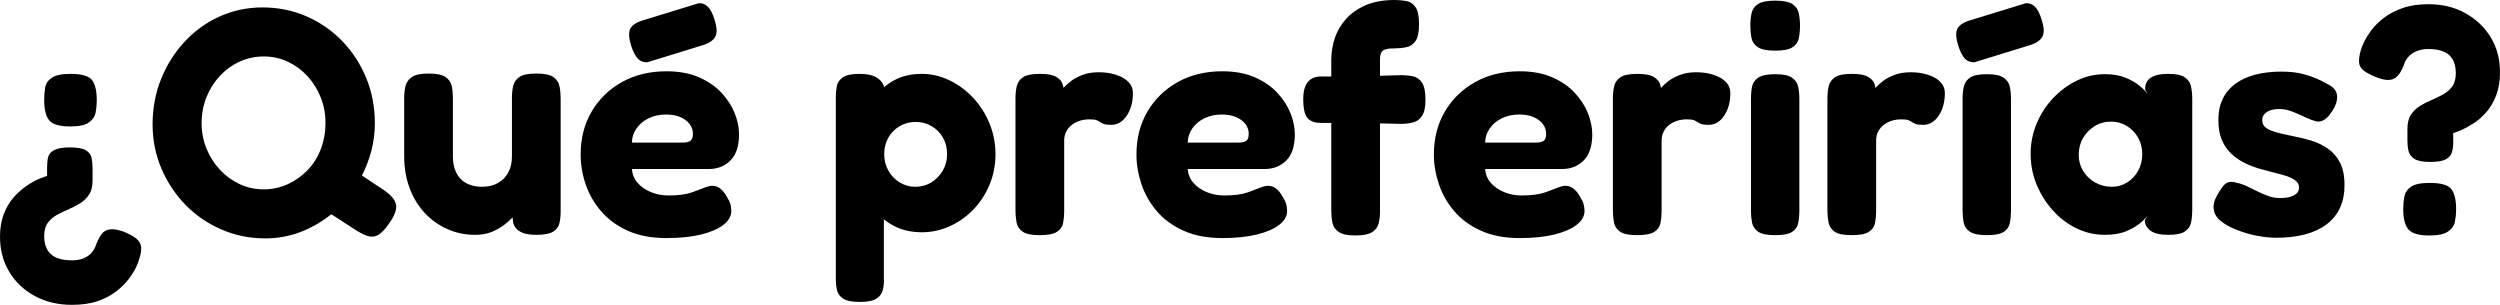
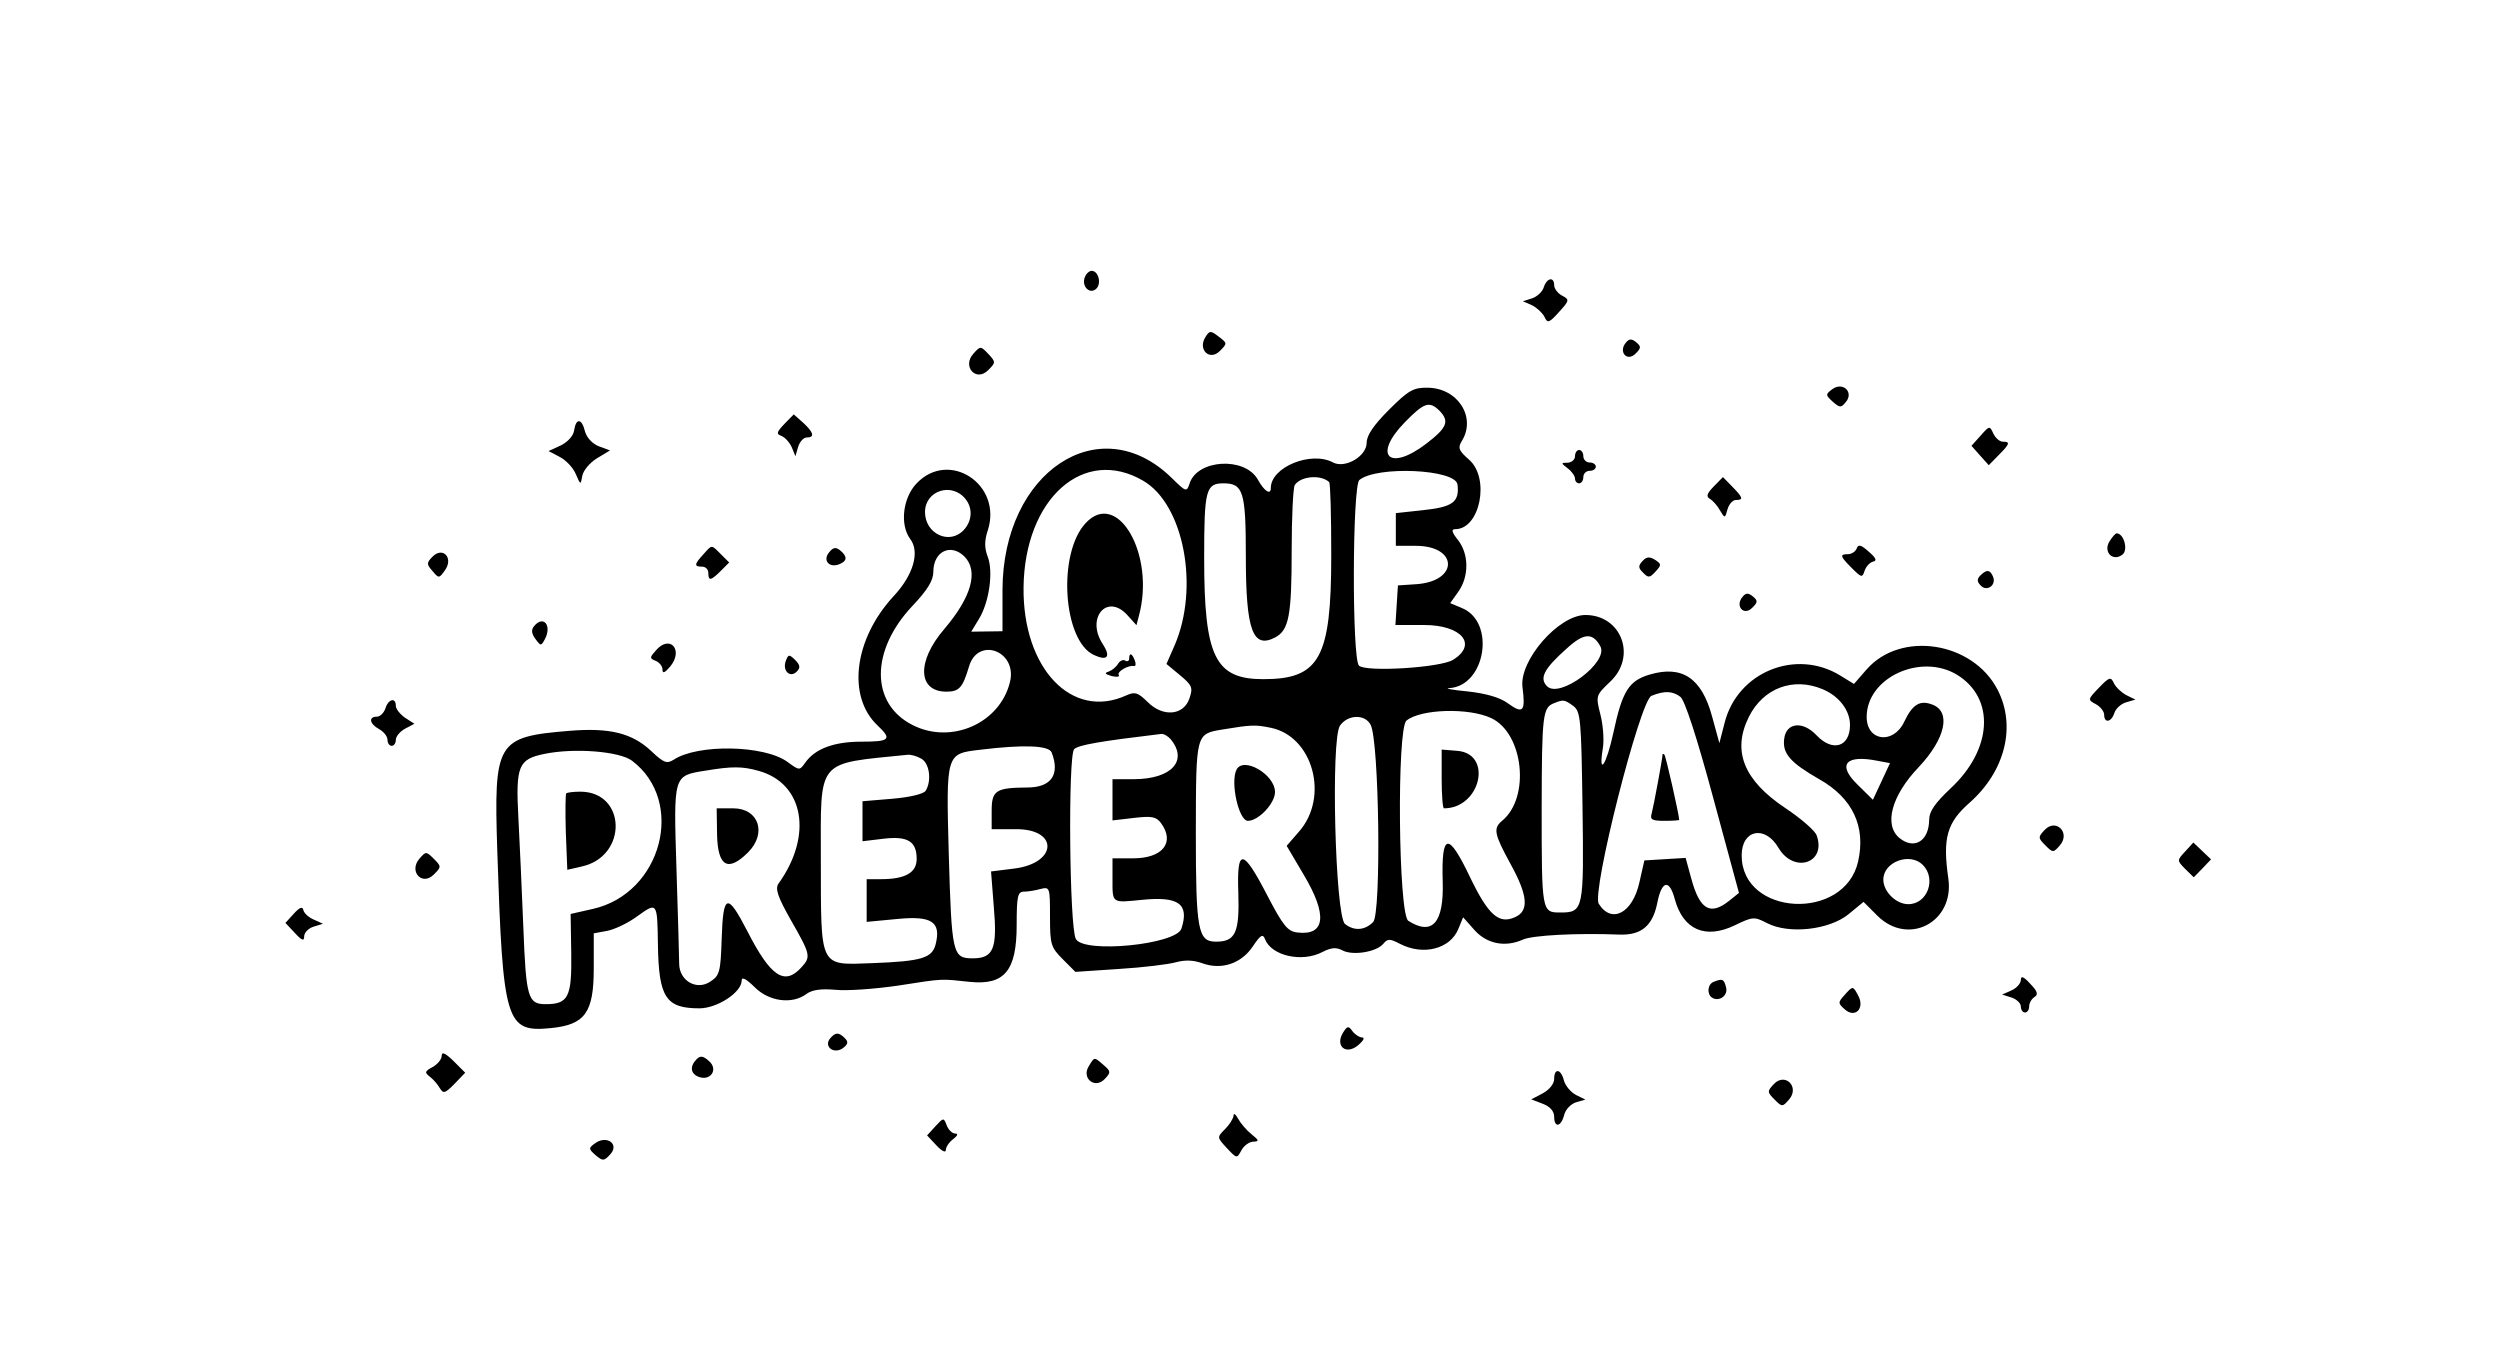
- <svg xmlns="http://www.w3.org/2000/svg" viewBox="0 12.7 387.5 47.25" data-asc="0.974" width="387.5" height="47.25">
-   <defs />
-   <g fill="#000000">
-     <g transform="translate(0, 0)">
-       <path d="M10.85 35.55Q12.60 35.55 13.33 36.00Q14.05 36.45 14.20 37.20Q14.35 37.95 14.35 38.85L14.35 40.65Q14.35 42.05 13.80 42.87Q13.25 43.70 12.40 44.22Q11.55 44.75 10.60 45.15Q9.65 45.55 8.80 46.02Q7.95 46.50 7.40 47.25Q6.85 48.00 6.85 49.30Q6.85 51.15 7.90 52.10Q8.95 53.05 11.15 53.05Q12.20 53.05 12.93 52.75Q13.65 52.45 14.10 51.97Q14.55 51.50 14.75 51.00Q15.20 49.75 15.70 49.05Q16.20 48.35 17.03 48.25Q17.85 48.15 19.15 48.60Q20.50 49.15 21.15 49.70Q21.80 50.25 21.88 51.00Q21.95 51.75 21.55 52.95Q21.45 53.35 21.08 54.15Q20.70 54.95 19.95 55.95Q19.20 56.95 18 57.88Q16.80 58.80 15.13 59.38Q13.45 59.95 11.15 59.95Q7.90 59.95 5.38 58.57Q2.85 57.20 1.43 54.82Q0 52.45 0 49.40Q0 47.40 0.60 45.85Q1.20 44.30 2.18 43.22Q3.15 42.15 4.20 41.45Q5.25 40.75 6.18 40.37Q7.10 40.00 7.60 39.90L7.30 40.45L7.30 38.55Q7.30 37.70 7.47 37.02Q7.65 36.35 8.43 35.95Q9.20 35.55 10.85 35.55M10.95 24.15Q13.45 24.15 14.23 25.07Q15 26.00 15 28.25Q15 29.20 14.83 30.12Q14.65 31.05 13.80 31.67Q12.95 32.30 10.90 32.30Q8.40 32.30 7.63 31.35Q6.85 30.40 6.85 28.20Q6.85 27.20 7 26.27Q7.15 25.35 8.03 24.75Q8.90 24.15 10.95 24.15ZM59.40 42.10Q61.15 43.25 61.38 44.40Q61.60 45.55 60.30 47.35Q59.40 48.65 58.65 49.10Q57.90 49.55 57.05 49.30Q56.20 49.05 55.05 48.30L51.35 45.90Q49.20 47.65 46.60 48.65Q44 49.65 41.10 49.65Q37.50 49.65 34.33 48.27Q31.15 46.90 28.77 44.47Q26.40 42.05 25.02 38.82Q23.65 35.60 23.65 32.00Q23.65 28.20 24.98 24.92Q26.30 21.65 28.63 19.15Q30.95 16.65 34.05 15.25Q37.15 13.85 40.70 13.85Q44.30 13.85 47.48 15.22Q50.65 16.60 53.03 19.05Q55.40 21.50 56.75 24.75Q58.10 28.00 58.10 31.80Q58.10 33.95 57.58 36.00Q57.05 38.05 56.10 39.90L59.40 42.10M40.85 42.05Q42.85 42.05 44.60 41.25Q46.35 40.45 47.67 39.07Q49 37.70 49.73 35.80Q50.45 33.90 50.45 31.75Q50.45 29.65 49.70 27.77Q48.95 25.90 47.63 24.47Q46.30 23.05 44.58 22.25Q42.85 21.45 40.90 21.45Q38.90 21.45 37.15 22.25Q35.40 23.05 34.08 24.47Q32.75 25.90 32 27.77Q31.25 29.65 31.25 31.80Q31.25 33.90 32.02 35.77Q32.80 37.65 34.13 39.05Q35.45 40.45 37.17 41.25Q38.90 42.05 40.85 42.05ZM73.65 49.10Q71.35 49.10 69.33 48.20Q67.30 47.30 65.80 45.67Q64.30 44.05 63.48 41.82Q62.65 39.60 62.65 36.95L62.65 27.90Q62.65 26.90 62.85 26.05Q63.05 25.20 63.83 24.65Q64.60 24.10 66.45 24.10Q68.30 24.10 69.08 24.65Q69.85 25.20 70.03 26.07Q70.20 26.95 70.20 27.95L70.20 36.95Q70.20 38.40 70.72 39.47Q71.25 40.55 72.28 41.10Q73.30 41.65 74.70 41.65Q76.15 41.65 77.17 41.07Q78.20 40.50 78.78 39.45Q79.35 38.40 79.35 36.95L79.35 27.85Q79.35 26.85 79.55 26.00Q79.75 25.15 80.53 24.62Q81.30 24.10 83.15 24.10Q85 24.10 85.78 24.65Q86.55 25.20 86.72 26.07Q86.90 26.95 86.90 27.90L86.90 45.50Q86.90 46.45 86.72 47.27Q86.55 48.10 85.75 48.60Q84.95 49.10 83.15 49.10Q81.80 49.10 81.05 48.80Q80.30 48.50 79.95 48.05Q79.60 47.60 79.53 47.10Q79.45 46.60 79.45 46.20L80.10 45.65Q79.95 45.85 79.45 46.40Q78.95 46.95 78.13 47.57Q77.30 48.20 76.20 48.65Q75.10 49.10 73.65 49.10ZM103.30 49.60Q99.80 49.60 97.27 48.45Q94.75 47.30 93.15 45.42Q91.55 43.55 90.77 41.25Q90 38.95 90 36.65Q90 32.90 91.70 30.00Q93.40 27.10 96.40 25.42Q99.40 23.75 103.30 23.75Q106.20 23.75 108.32 24.67Q110.45 25.60 111.82 27.07Q113.20 28.55 113.88 30.25Q114.55 31.95 114.55 33.50Q114.55 36.25 113.22 37.57Q111.90 38.90 109.85 38.90L97.95 38.90Q98.05 40.20 98.88 41.10Q99.70 42.00 100.95 42.50Q102.20 43.00 103.60 43.00Q104.80 43.00 105.70 42.87Q106.60 42.75 107.25 42.52Q107.90 42.30 108.45 42.07Q109 41.85 109.42 41.70Q109.85 41.55 110.25 41.50Q111 41.45 111.63 41.92Q112.25 42.40 112.75 43.35Q113.10 43.90 113.22 44.40Q113.35 44.90 113.35 45.40Q113.35 46.60 112.13 47.55Q110.90 48.50 108.67 49.05Q106.45 49.60 103.30 49.60M97.95 34.80L105.85 34.80Q106.65 34.80 107.02 34.52Q107.40 34.25 107.40 33.45Q107.40 32.55 106.85 31.87Q106.30 31.20 105.38 30.82Q104.45 30.45 103.25 30.45Q101.70 30.45 100.50 31.05Q99.30 31.65 98.63 32.65Q97.95 33.65 97.95 34.80M100.35 22.35Q99.45 22.40 98.88 21.80Q98.30 21.20 97.85 19.85Q97.30 18.10 97.65 17.25Q98 16.40 99.50 15.90L108.30 13.20Q109.15 13.15 109.75 13.77Q110.35 14.40 110.75 15.75Q111.30 17.40 110.92 18.27Q110.55 19.15 109.10 19.65L100.35 22.35ZM142.90 48.70Q140.45 48.70 138.57 47.72Q136.70 46.75 135.47 45.07Q134.25 43.40 133.63 41.20Q133 39.00 133.05 36.45Q133.05 34.00 133.70 31.77Q134.35 29.55 135.57 27.82Q136.80 26.10 138.63 25.12Q140.45 24.15 142.90 24.15Q145.10 24.15 147.17 25.15Q149.25 26.15 150.85 27.87Q152.45 29.60 153.38 31.85Q154.30 34.10 154.30 36.60Q154.30 39.10 153.38 41.32Q152.45 43.55 150.85 45.20Q149.25 46.85 147.20 47.77Q145.15 48.70 142.90 48.70M133.25 59.50Q131.45 59.50 130.67 58.97Q129.90 58.45 129.72 57.63Q129.55 56.80 129.55 55.85L129.55 27.90Q129.55 26.90 129.70 26.07Q129.85 25.25 130.63 24.70Q131.40 24.15 133.20 24.15Q134.75 24.15 135.67 24.60Q136.60 25.05 137 26.00L137 55.80Q137.05 56.75 136.85 57.60Q136.65 58.45 135.88 58.97Q135.10 59.50 133.25 59.50M141.85 41.65Q143.25 41.65 144.35 40.97Q145.45 40.30 146.13 39.15Q146.80 38.00 146.80 36.60Q146.80 35.15 146.15 34.02Q145.50 32.90 144.40 32.25Q143.30 31.60 141.90 31.60Q140.55 31.60 139.42 32.27Q138.30 32.95 137.67 34.07Q137.05 35.20 137.05 36.60Q137.05 38.00 137.70 39.15Q138.35 40.30 139.45 40.97Q140.55 41.65 141.85 41.65ZM161.15 49.15Q159.30 49.15 158.53 48.62Q157.75 48.10 157.57 47.20Q157.40 46.30 157.40 45.35L157.40 27.90Q157.40 26.90 157.60 26.05Q157.80 25.20 158.57 24.67Q159.35 24.15 161.20 24.15Q162.95 24.15 163.72 24.62Q164.50 25.10 164.70 25.72Q164.90 26.35 164.90 26.80L164.30 27.10Q164.40 26.90 164.82 26.37Q165.25 25.85 166 25.27Q166.75 24.70 167.82 24.30Q168.90 23.90 170.30 23.90Q170.85 23.90 171.53 23.97Q172.20 24.05 172.92 24.27Q173.65 24.50 174.25 24.87Q174.85 25.25 175.22 25.80Q175.60 26.35 175.60 27.15Q175.60 29.20 174.65 30.62Q173.70 32.05 172.25 32.05Q171.40 32.05 171.05 31.90Q170.70 31.75 170.47 31.60Q170.25 31.45 169.95 31.32Q169.65 31.20 168.85 31.20Q168.10 31.20 167.42 31.40Q166.75 31.60 166.17 32.02Q165.60 32.45 165.28 33.07Q164.95 33.70 164.95 34.45L164.95 45.45Q164.95 46.40 164.78 47.27Q164.60 48.15 163.80 48.65Q163 49.15 161.15 49.15ZM189.45 49.60Q185.95 49.60 183.43 48.45Q180.90 47.30 179.30 45.42Q177.70 43.55 176.93 41.25Q176.15 38.95 176.15 36.65Q176.15 32.90 177.85 30.00Q179.55 27.10 182.55 25.42Q185.55 23.75 189.45 23.75Q192.35 23.75 194.47 24.67Q196.60 25.60 197.97 27.07Q199.35 28.55 200.03 30.25Q200.70 31.95 200.70 33.50Q200.70 36.25 199.38 37.57Q198.05 38.90 196 38.90L184.10 38.90Q184.20 40.20 185.03 41.10Q185.85 42.00 187.10 42.50Q188.35 43.00 189.75 43.00Q190.95 43.00 191.85 42.87Q192.75 42.75 193.40 42.52Q194.05 42.30 194.60 42.07Q195.15 41.85 195.57 41.70Q196 41.55 196.40 41.50Q197.15 41.45 197.78 41.92Q198.40 42.40 198.90 43.35Q199.25 43.90 199.38 44.40Q199.50 44.90 199.50 45.40Q199.50 46.60 198.28 47.55Q197.05 48.50 194.82 49.05Q192.60 49.60 189.45 49.60M184.10 34.80L192 34.80Q192.80 34.80 193.18 34.52Q193.55 34.25 193.55 33.45Q193.55 32.55 193 31.87Q192.45 31.20 191.53 30.82Q190.60 30.45 189.40 30.45Q187.85 30.45 186.65 31.05Q185.45 31.65 184.78 32.65Q184.10 33.65 184.10 34.80ZM210.05 49.20Q208.30 49.20 207.50 48.65Q206.70 48.10 206.53 47.22Q206.35 46.35 206.35 45.35L206.35 21.95Q206.35 20.25 206.90 18.60Q207.45 16.95 208.65 15.62Q209.85 14.30 211.70 13.50Q213.55 12.70 216.20 12.70Q217.15 12.70 218.03 12.87Q218.90 13.05 219.42 13.82Q219.95 14.60 219.95 16.45Q219.95 18.30 219.40 19.07Q218.85 19.85 217.97 20.02Q217.10 20.20 216.15 20.20Q215.50 20.20 215.07 20.27Q214.65 20.35 214.40 20.50Q214.15 20.65 214.03 21.00Q213.90 21.35 213.90 21.85L213.90 45.50Q213.90 46.45 213.70 47.30Q213.50 48.15 212.70 48.67Q211.90 49.20 210.05 49.20M204.80 24.55L210.30 24.55L217.20 24.35Q218.15 24.35 219 24.52Q219.85 24.70 220.40 25.50Q220.95 26.30 220.95 28.15Q220.95 29.85 220.42 30.65Q219.90 31.45 219.05 31.67Q218.20 31.90 217.20 31.90L210.65 31.75L204.60 31.75Q203.15 31.70 202.57 30.87Q202 30.05 202 28.10Q202 26.30 202.70 25.42Q203.40 24.55 204.80 24.55ZM235.55 49.60Q232.05 49.60 229.53 48.45Q227 47.30 225.40 45.42Q223.80 43.55 223.03 41.25Q222.25 38.95 222.25 36.65Q222.25 32.90 223.95 30.00Q225.65 27.10 228.65 25.42Q231.65 23.75 235.55 23.75Q238.45 23.75 240.57 24.67Q242.70 25.60 244.07 27.07Q245.45 28.55 246.13 30.25Q246.80 31.95 246.80 33.50Q246.80 36.25 245.47 37.57Q244.15 38.90 242.10 38.90L230.20 38.90Q230.30 40.20 231.13 41.10Q231.95 42.00 233.20 42.50Q234.45 43.00 235.85 43.00Q237.05 43.00 237.95 42.87Q238.85 42.75 239.50 42.52Q240.15 42.30 240.70 42.07Q241.25 41.85 241.68 41.70Q242.10 41.55 242.50 41.50Q243.25 41.45 243.88 41.92Q244.50 42.40 245 43.35Q245.35 43.90 245.47 44.40Q245.60 44.90 245.60 45.40Q245.60 46.60 244.38 47.55Q243.15 48.50 240.93 49.05Q238.70 49.60 235.55 49.60M230.20 34.80L238.10 34.80Q238.90 34.80 239.28 34.52Q239.65 34.25 239.65 33.45Q239.65 32.55 239.10 31.87Q238.55 31.20 237.63 30.82Q236.70 30.45 235.50 30.45Q233.95 30.45 232.75 31.05Q231.55 31.65 230.88 32.65Q230.20 33.65 230.20 34.80ZM253.75 49.15Q251.90 49.15 251.13 48.62Q250.35 48.10 250.17 47.20Q250 46.30 250 45.35L250 27.90Q250 26.90 250.20 26.05Q250.40 25.20 251.17 24.67Q251.95 24.15 253.80 24.15Q255.55 24.15 256.32 24.62Q257.10 25.10 257.30 25.72Q257.50 26.35 257.50 26.80L256.90 27.10Q257 26.90 257.43 26.37Q257.85 25.85 258.60 25.27Q259.35 24.70 260.43 24.30Q261.50 23.90 262.90 23.90Q263.45 23.90 264.13 23.97Q264.80 24.05 265.52 24.27Q266.25 24.50 266.85 24.87Q267.45 25.25 267.82 25.80Q268.20 26.35 268.20 27.15Q268.20 29.20 267.25 30.62Q266.30 32.05 264.85 32.05Q264 32.05 263.65 31.90Q263.30 31.75 263.07 31.60Q262.85 31.45 262.55 31.32Q262.25 31.20 261.45 31.20Q260.70 31.20 260.02 31.40Q259.35 31.60 258.77 32.02Q258.20 32.45 257.88 33.07Q257.55 33.70 257.55 34.45L257.55 45.45Q257.55 46.40 257.38 47.27Q257.20 48.15 256.40 48.65Q255.60 49.15 253.75 49.15ZM275.15 49.15Q273.30 49.15 272.52 48.62Q271.75 48.10 271.57 47.22Q271.40 46.35 271.40 45.40L271.40 27.95Q271.40 26.95 271.57 26.10Q271.75 25.25 272.55 24.72Q273.35 24.20 275.20 24.20Q277.00 24.20 277.77 24.75Q278.55 25.30 278.72 26.15Q278.90 27.00 278.90 28.05L278.90 45.45Q278.90 46.40 278.72 47.27Q278.55 48.15 277.77 48.65Q277.00 49.15 275.15 49.15M275.15 20.55Q273.25 20.55 272.45 20.00Q271.65 19.45 271.47 18.55Q271.30 17.65 271.30 16.65Q271.30 15.60 271.50 14.72Q271.70 13.85 272.50 13.32Q273.30 12.80 275.20 12.80Q277.05 12.80 277.85 13.35Q278.65 13.90 278.82 14.80Q279.00 15.70 279.00 16.70Q279.00 17.70 278.82 18.60Q278.65 19.50 277.85 20.02Q277.05 20.55 275.15 20.55ZM287 49.15Q285.15 49.15 284.38 48.62Q283.60 48.10 283.43 47.20Q283.25 46.30 283.25 45.35L283.25 27.90Q283.25 26.90 283.45 26.05Q283.65 25.20 284.43 24.67Q285.20 24.15 287.05 24.15Q288.80 24.15 289.57 24.62Q290.35 25.10 290.55 25.72Q290.75 26.35 290.75 26.80L290.15 27.10Q290.25 26.90 290.68 26.37Q291.10 25.85 291.85 25.27Q292.60 24.70 293.68 24.30Q294.75 23.90 296.15 23.90Q296.70 23.90 297.38 23.97Q298.05 24.05 298.77 24.27Q299.50 24.50 300.10 24.87Q300.70 25.25 301.07 25.80Q301.45 26.35 301.45 27.15Q301.45 29.20 300.50 30.62Q299.55 32.05 298.10 32.05Q297.25 32.05 296.90 31.90Q296.55 31.75 296.32 31.60Q296.10 31.45 295.80 31.32Q295.50 31.20 294.70 31.20Q293.95 31.20 293.27 31.40Q292.60 31.60 292.02 32.02Q291.45 32.45 291.13 33.07Q290.80 33.70 290.80 34.45L290.80 45.45Q290.80 46.40 290.63 47.27Q290.45 48.15 289.65 48.65Q288.85 49.15 287 49.15ZM307.95 49.15Q306.15 49.15 305.35 48.62Q304.55 48.10 304.37 47.22Q304.20 46.35 304.20 45.40L304.20 27.95Q304.20 26.95 304.40 26.10Q304.60 25.25 305.37 24.72Q306.15 24.20 308.00 24.20Q309.80 24.20 310.57 24.75Q311.35 25.30 311.52 26.15Q311.70 27.00 311.70 28.05L311.70 45.45Q311.70 46.40 311.52 47.27Q311.35 48.15 310.57 48.65Q309.80 49.15 307.95 49.15M306.05 22.35Q305.15 22.40 304.57 21.80Q304.00 21.20 303.55 19.85Q303.00 18.10 303.35 17.25Q303.70 16.40 305.20 15.90L314.00 13.20Q314.85 13.15 315.45 13.77Q316.05 14.40 316.45 15.75Q317.00 17.40 316.62 18.27Q316.25 19.15 314.80 19.65L306.05 22.35ZM336.05 49.10Q334.20 49.10 333.32 48.45Q332.45 47.80 332.45 46.85L332.95 46.00Q332.65 46.50 331.80 47.22Q330.95 47.95 329.60 48.52Q328.25 49.10 326.25 49.10Q323.95 49.10 321.87 48.10Q319.80 47.10 318.20 45.32Q316.60 43.55 315.67 41.30Q314.75 39.05 314.75 36.55Q314.75 34.10 315.67 31.87Q316.60 29.65 318.22 27.92Q319.85 26.20 321.90 25.20Q323.95 24.20 326.25 24.20Q328.10 24.20 329.40 24.72Q330.70 25.25 331.57 25.95Q332.45 26.65 332.90 27.30L332.50 26.60Q332.45 25.40 333.32 24.77Q334.20 24.15 336.10 24.15Q337.90 24.15 338.67 24.70Q339.45 25.25 339.62 26.15Q339.80 27.05 339.80 28.05L339.80 45.30Q339.80 46.25 339.62 47.15Q339.45 48.05 338.67 48.57Q337.90 49.10 336.05 49.10M327.35 41.65Q328.65 41.65 329.72 40.97Q330.80 40.30 331.42 39.15Q332.05 38.00 332.05 36.60Q332.05 35.15 331.40 34.02Q330.75 32.90 329.65 32.22Q328.55 31.55 327.25 31.55Q325.80 31.55 324.67 32.25Q323.55 32.95 322.87 34.10Q322.20 35.25 322.20 36.70Q322.20 38.05 322.87 39.17Q323.55 40.30 324.72 40.97Q325.90 41.65 327.35 41.65ZM352.80 49.55Q351.45 49.55 349.87 49.25Q348.30 48.95 346.80 48.37Q345.30 47.80 344.30 47.02Q343.30 46.25 343.15 45.25Q343.05 44.75 343.17 44.17Q343.30 43.60 343.65 42.97Q344.00 42.35 344.50 41.65Q344.90 41.10 345.40 40.95Q345.90 40.80 346.55 41.00Q347.35 41.15 348.17 41.52Q349.00 41.90 349.82 42.32Q350.65 42.75 351.55 43.07Q352.45 43.40 353.40 43.40Q354.80 43.40 355.57 42.97Q356.35 42.55 356.35 41.80Q356.35 41.25 356.02 40.90Q355.70 40.55 355.12 40.27Q354.55 40.00 353.80 39.80Q353.05 39.60 352.17 39.37Q351.30 39.15 350.40 38.90Q349.15 38.55 348.00 38.00Q346.85 37.45 345.90 36.57Q344.95 35.70 344.40 34.42Q343.85 33.15 343.85 31.30Q343.85 28.85 345.00 27.20Q346.15 25.55 348.35 24.67Q350.55 23.80 353.70 23.80Q354.60 23.80 355.50 23.90Q356.40 24.00 357.27 24.25Q358.15 24.50 359.00 24.85Q359.85 25.20 360.70 25.70Q362.20 26.40 362.25 27.60Q362.30 28.80 361.40 30.05Q360.85 30.90 360.25 31.27Q359.65 31.65 359.00 31.50Q358.20 31.30 357.27 30.85Q356.35 30.40 355.32 30.00Q354.30 29.60 353.30 29.60Q352.45 29.60 351.85 29.82Q351.25 30.05 350.95 30.42Q350.65 30.80 350.65 31.30Q350.65 31.95 351.02 32.32Q351.40 32.70 352.05 32.95Q352.70 33.20 353.55 33.40Q354.40 33.60 355.40 33.80Q356.75 34.05 358.17 34.47Q359.60 34.90 360.77 35.70Q361.95 36.50 362.67 37.85Q363.40 39.20 363.40 41.40Q363.40 45.35 360.65 47.45Q357.90 49.55 352.80 49.55ZM376.65 37.80Q374.95 37.80 374.22 37.32Q373.50 36.85 373.32 36.10Q373.15 35.35 373.15 34.50L373.15 32.70Q373.15 31.30 373.70 30.47Q374.25 29.65 375.10 29.12Q375.95 28.60 376.90 28.20Q377.85 27.80 378.70 27.32Q379.55 26.85 380.10 26.10Q380.65 25.35 380.65 24.05Q380.65 22.15 379.60 21.22Q378.55 20.30 376.40 20.30Q375.40 20.30 374.65 20.60Q373.90 20.90 373.45 21.35Q373.00 21.80 372.75 22.35Q372.35 23.55 371.82 24.25Q371.30 24.95 370.50 25.07Q369.70 25.20 368.40 24.70Q367.00 24.15 366.35 23.62Q365.70 23.10 365.65 22.35Q365.60 21.60 365.95 20.40Q366.05 20.00 366.45 19.17Q366.85 18.35 367.57 17.37Q368.30 16.40 369.50 15.47Q370.70 14.55 372.40 13.95Q374.10 13.35 376.40 13.35Q379.65 13.35 382.15 14.75Q384.65 16.15 386.07 18.50Q387.50 20.85 387.50 23.90Q387.50 25.95 386.90 27.50Q386.30 29.05 385.35 30.12Q384.40 31.20 383.32 31.87Q382.25 32.55 381.35 32.92Q380.45 33.30 379.90 33.45L380.25 32.85L380.25 34.80Q380.25 35.60 380.05 36.30Q379.85 37.00 379.10 37.40Q378.35 37.80 376.65 37.80M376.55 49.20Q374.10 49.20 373.30 48.25Q372.50 47.30 372.50 45.10Q372.50 44.15 372.67 43.20Q372.85 42.25 373.70 41.65Q374.55 41.05 376.60 41.05Q379.15 41.05 379.92 41.97Q380.70 42.90 380.70 45.15Q380.70 46.10 380.52 47.02Q380.35 47.95 379.47 48.57Q378.60 49.20 376.55 49.20Z" />
-     </g>
+ <svg xmlns="http://www.w3.org/2000/svg" version="1.0" width="600pt" height="327pt" viewBox="0 0 600 327" preserveAspectRatio="xMidYMid meet">
+   <g transform="translate(0,327) scale(0.05,-0.05)" fill="#000000" stroke="none">
+     <path d="M5207 5209 c-17 -44 25 -85 56 -54 25 25 9 85 -23 85 -12 0 -27 -14 -33 -31z" />
+     <path d="M7410 5161 c-6 -21 -32 -45 -56 -53 l-44 -14 43 -19 c23 -11 50 -36 60 -55 15 -33 22 -31 70 22 51 56 51 60 15 79 -21 11 -38 34 -38 50 0 42 -35 36 -50 -10z" />
+     <path d="M5786 4922 c-38 -60 20 -116 69 -67 37 37 36 38 -5 69 -39 30 -44 30 -64 -2z" />
+     <path d="M7804 4895 c-37 -44 6 -93 46 -53 28 27 28 35 4 55 -22 18 -34 18 -50 -2z" />
+     <path d="M4672 4842 c-55 -61 13 -137 71 -79 37 37 37 39 1 78 -37 39 -38 39 -72 1z" />
+     <path d="M8795 4672 c-33 -25 -33 -28 2 -60 34 -30 40 -30 63 -2 40 48 -15 99 -65 62z" />
+     <path d="M6667 4573 c-74 -74 -107 -123 -107 -158 0 -65 -103 -125 -161 -95 -105 57 -299 -22 -299 -122 0 -36 -31 -17 -63 41 -63 110 -291 96 -327 -20 -14 -42 -17 -41 -87 28 -345 336 -809 29 -811 -537 l0 -200 -75 -1 -75 -1 37 61 c49 80 70 226 42 299 -16 42 -16 76 0 125 73 222 -187 392 -343 225 -65 -70 -79 -198 -29 -265 47 -62 16 -172 -80 -275 -190 -206 -224 -481 -77 -620 71 -67 60 -78 -77 -78 -132 0 -223 -34 -270 -101 -27 -38 -28 -38 -84 3 -110 82 -432 88 -548 11 -32 -20 -47 -15 -106 41 -92 87 -200 114 -394 98 -350 -29 -363 -51 -346 -578 27 -823 41 -870 256 -849 165 16 207 74 207 286 l0 169 65 12 c36 7 101 38 144 70 96 69 96 69 99 -137 4 -253 38 -305 199 -305 86 0 203 77 203 133 0 20 21 9 62 -31 69 -70 181 -84 249 -33 27 20 70 26 139 20 55 -6 190 4 300 20 224 35 203 33 345 18 166 -17 225 53 225 271 0 141 5 162 35 162 19 0 55 6 80 13 44 11 45 7 45 -132 0 -134 4 -148 61 -205 l61 -61 209 14 c115 7 237 22 273 32 43 12 85 11 128 -5 92 -33 187 -1 242 82 37 55 48 61 58 34 31 -80 177 -113 275 -62 43 22 67 24 97 8 49 -26 163 -8 196 32 21 25 31 25 81 -1 111 -57 240 -24 279 72 l23 56 56 -63 c59 -65 147 -82 231 -44 47 21 260 32 463 24 105 -4 160 42 182 152 21 108 58 116 84 18 40 -147 147 -194 289 -125 85 41 92 42 154 10 104 -54 297 -33 390 42 l73 60 66 -66 c148 -148 371 -32 341 178 -28 195 -7 268 102 364 171 151 225 368 134 543 -119 230 -464 284 -628 97 l-61 -70 -65 40 c-214 132 -495 17 -556 -227 l-25 -97 -35 128 c-50 185 -144 247 -300 201 -100 -30 -131 -79 -174 -280 -34 -157 -73 -212 -50 -71 6 37 1 109 -12 159 -23 91 -22 92 47 158 129 121 54 320 -119 320 -129 0 -319 -219 -302 -347 15 -116 3 -130 -70 -77 -38 28 -103 47 -192 57 -75 7 -115 15 -89 16 174 11 223 317 61 384 l-57 24 39 55 c52 73 51 180 -1 247 -31 39 -34 53 -14 53 120 0 168 246 66 334 -49 43 -54 56 -35 88 72 114 -18 256 -164 257 -68 1 -92 -13 -185 -106z m242 -4 c50 -51 37 -82 -62 -158 -180 -138 -260 -57 -103 103 92 94 117 102 165 55z m-1421 -337 c195 -114 270 -513 150 -790 l-39 -89 65 -54 c59 -49 63 -60 45 -112 -28 -82 -128 -90 -201 -16 -46 45 -60 50 -102 31 -261 -119 -497 129 -493 518 5 427 289 680 575 512z m1508 -18 c10 -84 -23 -108 -167 -123 l-129 -14 0 -79 0 -78 96 0 c203 0 207 -169 4 -184 l-90 -6 -6 -95 -6 -95 137 0 c181 0 259 -93 140 -167 -60 -38 -420 -60 -452 -28 -34 34 -32 862 2 891 84 69 463 52 471 -22z m-616 12 c6 -5 10 -164 10 -353 0 -492 -56 -593 -326 -593 -232 0 -284 107 -284 581 0 328 8 359 93 359 95 0 107 -41 107 -350 0 -356 33 -447 142 -389 65 35 78 106 78 415 0 162 7 304 15 316 29 43 125 51 165 14z m-1745 -82 c35 -44 31 -104 -8 -147 -68 -75 -187 -20 -187 85 0 104 130 145 195 62z m-6 -275 c69 -70 35 -194 -97 -349 -133 -155 -127 -300 11 -300 61 0 78 19 108 120 42 146 233 76 197 -73 -48 -199 -282 -302 -468 -207 -203 103 -202 358 0 572 72 76 100 122 100 163 0 98 83 139 149 74z m3053 -432 c40 -76 -196 -252 -256 -191 -38 38 -16 83 93 180 84 77 126 79 163 11z m1712 -136 c184 -113 170 -359 -32 -546 -74 -70 -102 -110 -102 -150 -1 -102 -71 -145 -142 -88 -77 63 -39 204 92 341 128 136 157 266 65 300 -59 23 -95 1 -134 -81 -52 -112 -181 -96 -181 22 0 188 259 308 434 202z m-646 -69 c80 -33 132 -102 132 -172 0 -106 -84 -131 -161 -49 -66 70 -146 61 -155 -18 -9 -70 30 -114 168 -193 160 -90 225 -227 187 -395 -65 -289 -559 -263 -559 29 0 124 112 147 177 36 74 -125 231 -73 183 60 -7 22 -75 81 -150 131 -201 134 -257 275 -175 439 69 137 212 191 353 132z m-682 -37 c21 -16 79 -194 157 -483 l124 -458 -46 -37 c-92 -74 -143 -44 -184 110 l-26 95 -99 -6 -99 -6 -24 -106 c-33 -148 -134 -200 -195 -102 -35 56 198 976 253 998 62 25 101 24 139 -5z m-515 -43 c36 -27 39 -60 45 -482 7 -497 5 -510 -106 -510 -90 0 -90 1 -90 507 1 444 5 477 60 498 45 18 49 17 91 -13z m-393 -59 c155 -73 188 -380 53 -492 -45 -37 -39 -64 39 -207 84 -152 90 -226 23 -256 -78 -36 -129 9 -217 192 -105 220 -138 214 -131 -23 6 -197 -50 -260 -165 -187 -48 30 -56 922 -9 961 68 56 299 63 407 12z m-579 -32 c41 -76 52 -907 12 -947 -40 -40 -91 -44 -135 -9 -47 38 -69 888 -24 952 38 54 120 56 147 4z m-481 -14 c204 -40 284 -332 137 -499 l-59 -68 82 -139 c115 -193 104 -293 -30 -277 -47 5 -69 32 -144 176 -119 230 -148 233 -140 14 6 -191 -14 -234 -107 -234 -87 0 -97 53 -97 526 1 479 -1 471 132 493 133 22 153 23 226 8z m-479 -55 c85 -103 5 -191 -174 -192 l-105 0 0 -99 0 -99 103 12 c86 10 107 6 130 -25 68 -93 8 -169 -134 -169 l-99 0 0 -97 c0 -121 -6 -117 144 -102 174 17 225 -20 187 -138 -24 -77 -469 -121 -507 -50 -31 57 -38 881 -8 911 20 20 124 38 417 73 12 2 33 -10 46 -25z m-571 -64 c41 -106 -2 -168 -117 -168 -151 -1 -171 -14 -171 -112 l0 -88 118 0 c205 0 197 -163 -9 -189 l-112 -14 13 -166 c18 -205 -1 -251 -101 -251 -97 0 -101 20 -115 503 -13 481 -13 479 149 498 212 26 332 21 345 -13z m-2015 -39 c260 -195 144 -638 -188 -712 l-106 -24 3 -190 c3 -209 -14 -243 -123 -243 -85 0 -94 31 -107 370 -7 176 -18 415 -24 530 -13 243 1 276 124 301 143 30 360 13 421 -32z m1388 10 c41 -21 52 -107 22 -155 -10 -15 -76 -31 -160 -38 l-143 -12 0 -96 0 -96 100 12 c117 14 160 -12 160 -97 0 -66 -55 -97 -171 -97 l-69 0 0 -102 0 -103 148 14 c165 16 210 -14 183 -122 -17 -66 -68 -81 -301 -90 -260 -9 -249 -31 -250 496 0 490 -26 459 416 504 15 2 44 -6 65 -18z m4592 -11 l59 -11 -41 -88 -41 -88 -74 73 c-99 96 -57 145 97 114z m-5372 -48 c218 -60 262 -310 96 -541 -17 -25 -5 -62 60 -177 94 -164 96 -175 50 -225 -81 -90 -148 -45 -259 172 -97 188 -117 183 -124 -36 -5 -159 -10 -176 -55 -205 -66 -44 -149 5 -149 87 0 30 -6 235 -13 455 -14 453 -16 446 140 471 126 21 176 21 254 -1z m5588 -451 c67 -67 23 -189 -69 -189 -59 0 -120 60 -120 118 0 85 127 132 189 71z" />
+     <path d="M5211 4029 c-136 -146 -109 -565 40 -633 65 -30 82 -9 42 53 -81 123 19 244 116 141 l46 -51 12 46 c79 293 -103 609 -256 444z" />
+     <path d="M5420 3379 c0 -12 -8 -16 -19 -10 -10 7 -26 -1 -35 -16 -9 -15 -29 -31 -45 -37 -21 -6 -17 -12 15 -21 24 -6 40 -4 34 5 -10 16 47 49 74 43 8 -1 9 11 3 27 -13 35 -27 39 -27 9z" />
+     <path d="M7980 2917 c0 -19 -43 -248 -52 -282 -9 -29 2 -35 61 -35 39 0 71 2 71 5 0 23 -64 306 -71 313 -5 5 -9 4 -9 -1z" />
+     <path d="M6920 2801 c0 -77 5 -141 11 -141 176 0 236 262 64 276 l-75 6 0 -141z" />
+     <path d="M5935 2845 c-30 -61 11 -245 55 -245 51 0 130 84 130 138 0 85 -153 173 -185 107z" />
+     <path d="M2718 2732 c-4 -5 -5 -89 -2 -188 l7 -179 70 16 c221 49 214 359 -8 359 -32 0 -62 -4 -67 -8z" />
+     <path d="M3442 2530 c4 -150 53 -177 149 -81 91 91 51 211 -71 211 l-80 0 2 -130z" />
+     <path d="M3765 4505 c-38 -40 -40 -48 -13 -58 17 -7 39 -32 49 -55 l17 -42 13 45 c8 25 26 45 41 45 40 0 34 24 -17 71 l-45 40 -45 -46z" />
+     <path d="M2756 4475 c-3 -26 -30 -56 -64 -73 l-59 -27 55 -29 c29 -15 64 -52 76 -82 23 -53 23 -53 31 -8 5 26 36 63 70 84 l63 38 -54 20 c-31 12 -58 42 -66 71 -15 63 -43 66 -52 6z" />
+     <path d="M9507 4449 l-44 -49 41 -46 42 -47 47 48 c54 54 58 65 20 65 -15 0 -35 18 -45 39 -17 38 -19 38 -61 -10z" />
+     <path d="M7560 4350 c0 -16 -16 -30 -35 -31 -33 0 -33 -2 0 -27 19 -14 35 -37 35 -49 0 -13 9 -23 20 -23 11 0 20 14 20 30 0 17 14 30 30 30 17 0 30 9 30 20 0 11 -13 20 -30 20 -16 0 -30 14 -30 30 0 17 -9 30 -20 30 -11 0 -20 -13 -20 -30z" />
+     <path d="M8226 4205 c-33 -34 -38 -48 -18 -60 14 -8 36 -33 48 -55 23 -39 24 -39 36 5 7 25 25 45 40 45 38 0 35 11 -17 64 l-45 46 -44 -45z" />
+     <path d="M10126 3942 c-33 -52 17 -101 63 -63 27 23 5 101 -29 101 -6 0 -21 -17 -34 -38z" />
+     <path d="M8912 3907 c-6 -15 -25 -27 -41 -27 -42 0 -39 -10 18 -67 46 -46 50 -47 61 -13 7 21 25 40 40 44 21 4 15 18 -20 48 -37 33 -50 37 -58 15z" />
+     <path d="M3375 3878 c-43 -47 -44 -58 -5 -58 17 0 30 -13 30 -30 0 -40 12 -38 60 10 l40 40 -40 40 c-47 47 -41 47 -85 -2z" />
+     <path d="M3980 3889 c-32 -38 -1 -76 47 -58 40 16 42 37 6 67 -21 17 -34 15 -53 -9z" />
+     <path d="M2076 3868 c-29 -30 -29 -36 0 -69 30 -36 32 -36 60 4 42 59 -10 115 -60 65z" />
+     <path d="M7884 3847 c-21 -23 -21 -33 3 -56 25 -26 32 -25 60 6 29 31 28 36 -3 56 -26 16 -41 15 -60 -6z" />
+     <path d="M9506 3778 c-17 -17 -17 -30 1 -48 29 -32 76 0 60 41 -14 35 -31 37 -61 7z" />
+     <path d="M8364 3675 c-37 -44 6 -93 46 -53 28 27 28 35 4 55 -22 18 -34 18 -50 -2z" />
+     <path d="M2564 3535 c-15 -18 -13 -36 6 -62 26 -35 27 -35 46 0 34 66 -8 115 -52 62z" />
+     <path d="M3150 3420 c-32 -36 -33 -40 -3 -52 18 -7 33 -26 33 -42 0 -21 11 -16 38 16 63 78 -1 153 -68 78z" />
+     <path d="M3772 3368 c-18 -47 20 -84 52 -52 19 19 17 31 -7 56 -29 28 -33 28 -45 -4z" />
+     <path d="M10075 3239 c-54 -56 -55 -58 -15 -79 22 -12 40 -35 40 -51 0 -42 35 -36 49 9 7 21 32 44 57 51 l44 13 -43 21 c-23 12 -50 37 -60 57 -15 33 -22 31 -72 -21z" />
+     <path d="M1850 3140 c-7 -22 -26 -40 -41 -40 -42 0 -35 -35 11 -60 22 -12 40 -35 40 -51 0 -16 9 -29 20 -29 11 0 20 13 20 29 0 16 20 40 44 53 l45 24 -45 29 c-24 17 -44 42 -44 57 0 42 -36 33 -50 -12z" />
+     <path d="M9815 2557 c-33 -35 -33 -39 3 -75 36 -36 38 -36 70 1 51 60 -19 130 -73 74z" />
+     <path d="M10489 2453 c-40 -43 -40 -43 0 -84 l41 -40 42 43 41 43 -42 40 -43 41 -39 -43z" />
+     <path d="M2013 2418 c-52 -61 13 -132 69 -76 37 37 37 39 0 76 -36 36 -38 36 -69 0z" />
+     <path d="M1410 2154 l-40 -44 45 -48 c34 -37 45 -41 45 -17 0 18 20 39 45 47 l45 14 -44 20 c-24 10 -47 31 -50 46 -4 18 -18 13 -46 -18z" />
+     <path d="M9700 1836 c0 -16 -20 -39 -45 -50 l-45 -20 45 -14 c25 -8 45 -28 45 -43 0 -16 9 -29 20 -29 11 0 20 13 20 29 0 16 11 36 25 45 20 12 15 28 -20 64 -32 35 -45 40 -45 18z" />
+     <path d="M8225 1827 c-29 -12 -33 -59 -7 -76 35 -21 78 11 67 50 -10 40 -17 43 -60 26z" />
+     <path d="M8853 1763 c-31 -34 -31 -39 2 -68 49 -44 97 4 65 65 -26 49 -26 49 -67 3z" />
+     <path d="M6447 1584 c-40 -64 12 -110 71 -62 25 21 35 38 21 38 -13 0 -35 14 -47 30 -19 27 -25 26 -45 -6z" />
+     <path d="M3984 1555 c-31 -39 19 -77 62 -46 25 19 27 30 9 48 -29 29 -45 29 -71 -2z" />
+     <path d="M2120 1472 c0 -17 -20 -41 -44 -54 -37 -20 -39 -26 -13 -46 16 -12 38 -37 48 -55 17 -28 25 -26 71 21 l51 53 -56 56 c-40 39 -57 46 -57 25z" />
+     <path d="M3344 1456 c-34 -34 -30 -70 10 -85 56 -21 95 35 50 75 -28 26 -42 28 -60 10z" />
+     <path d="M5226 1422 c-36 -58 30 -111 77 -61 30 32 29 37 -6 67 -46 40 -43 40 -71 -6z" />
+     <path d="M7460 1361 c0 -23 -23 -52 -55 -69 l-55 -29 55 -21 c35 -13 55 -36 55 -62 0 -55 33 -50 48 8 6 26 32 53 57 61 l45 13 -45 22 c-25 13 -51 44 -58 69 -14 57 -47 62 -47 8z" />
+     <path d="M8515 1337 c-33 -35 -33 -39 3 -75 36 -36 38 -36 70 1 51 60 -19 130 -73 74z" />
+     <path d="M5921 1185 c-1 -14 -19 -43 -41 -65 -39 -39 -39 -39 9 -91 48 -51 48 -51 70 -10 12 22 38 41 57 41 29 1 28 6 -8 35 -24 19 -53 53 -65 75 -12 22 -22 29 -22 15z" />
+     <path d="M4490 1134 l-40 -44 45 -48 c25 -27 45 -37 45 -22 0 14 16 38 35 52 22 17 26 27 9 27 -14 1 -32 18 -40 40 -14 37 -15 37 -54 -5z" />
+     <path d="M2856 1052 c-32 -23 -31 -27 3 -57 35 -29 40 -29 71 5 44 49 -18 93 -74 52z" />
  </g>
</svg>
